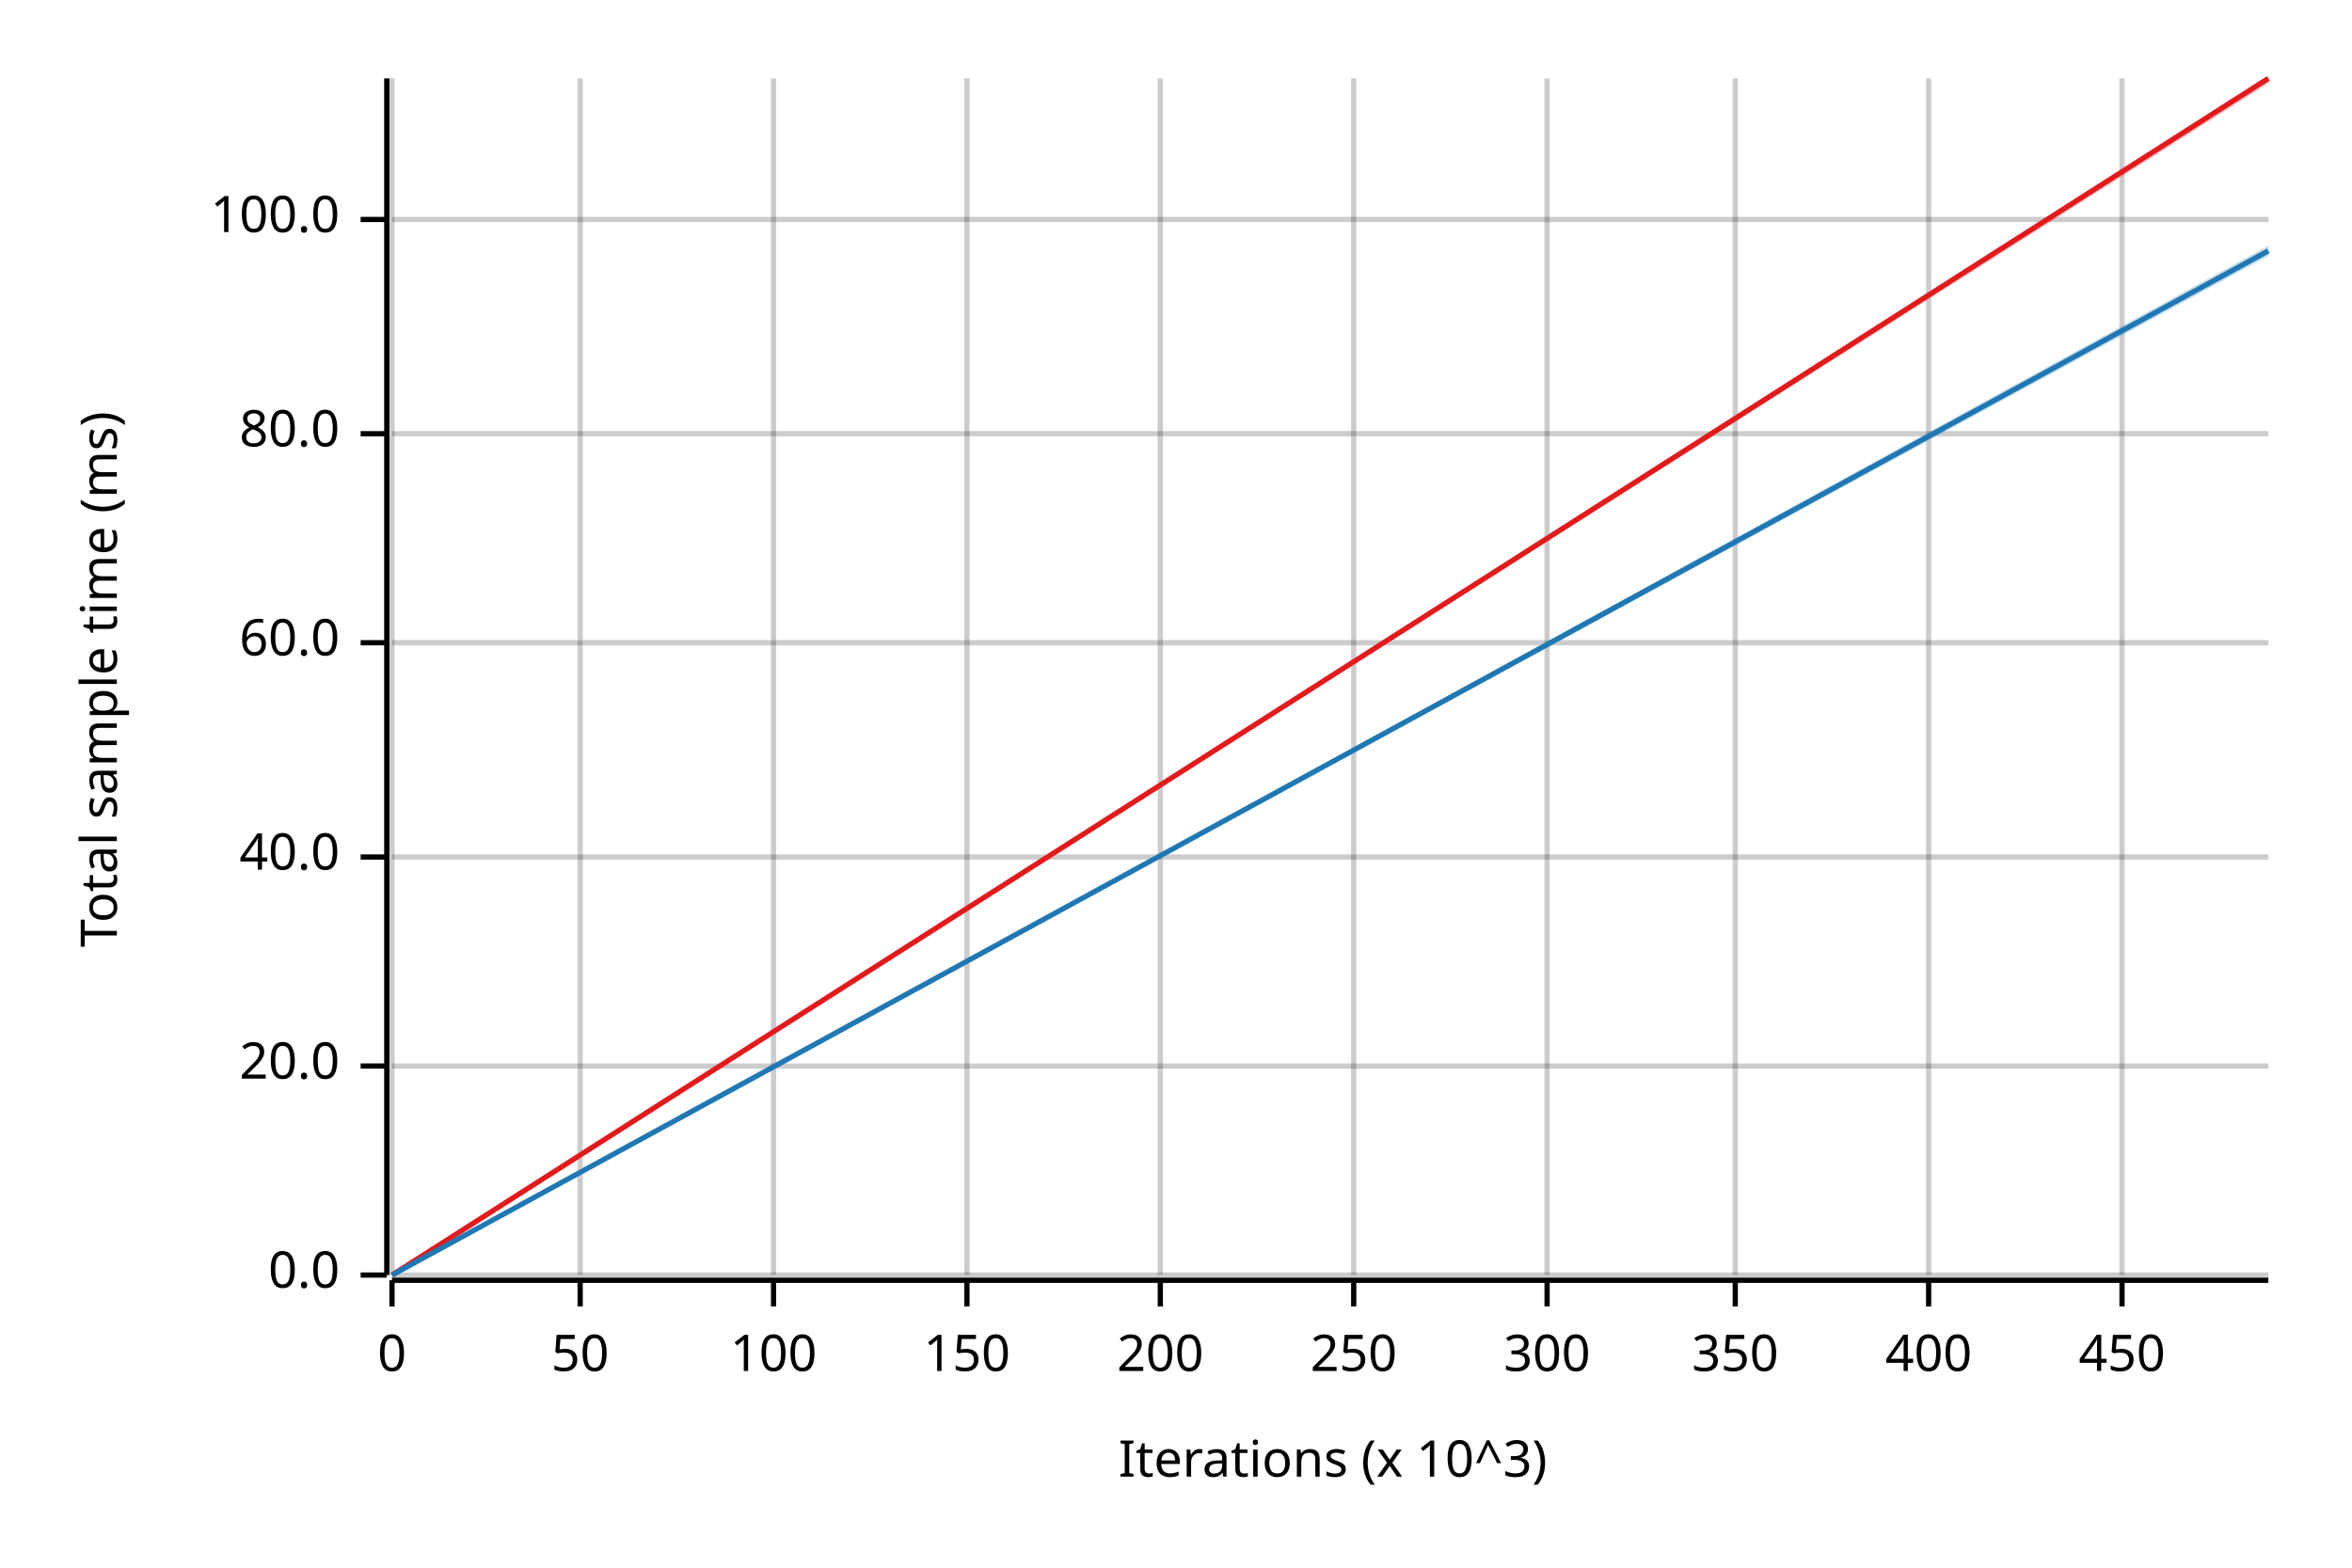
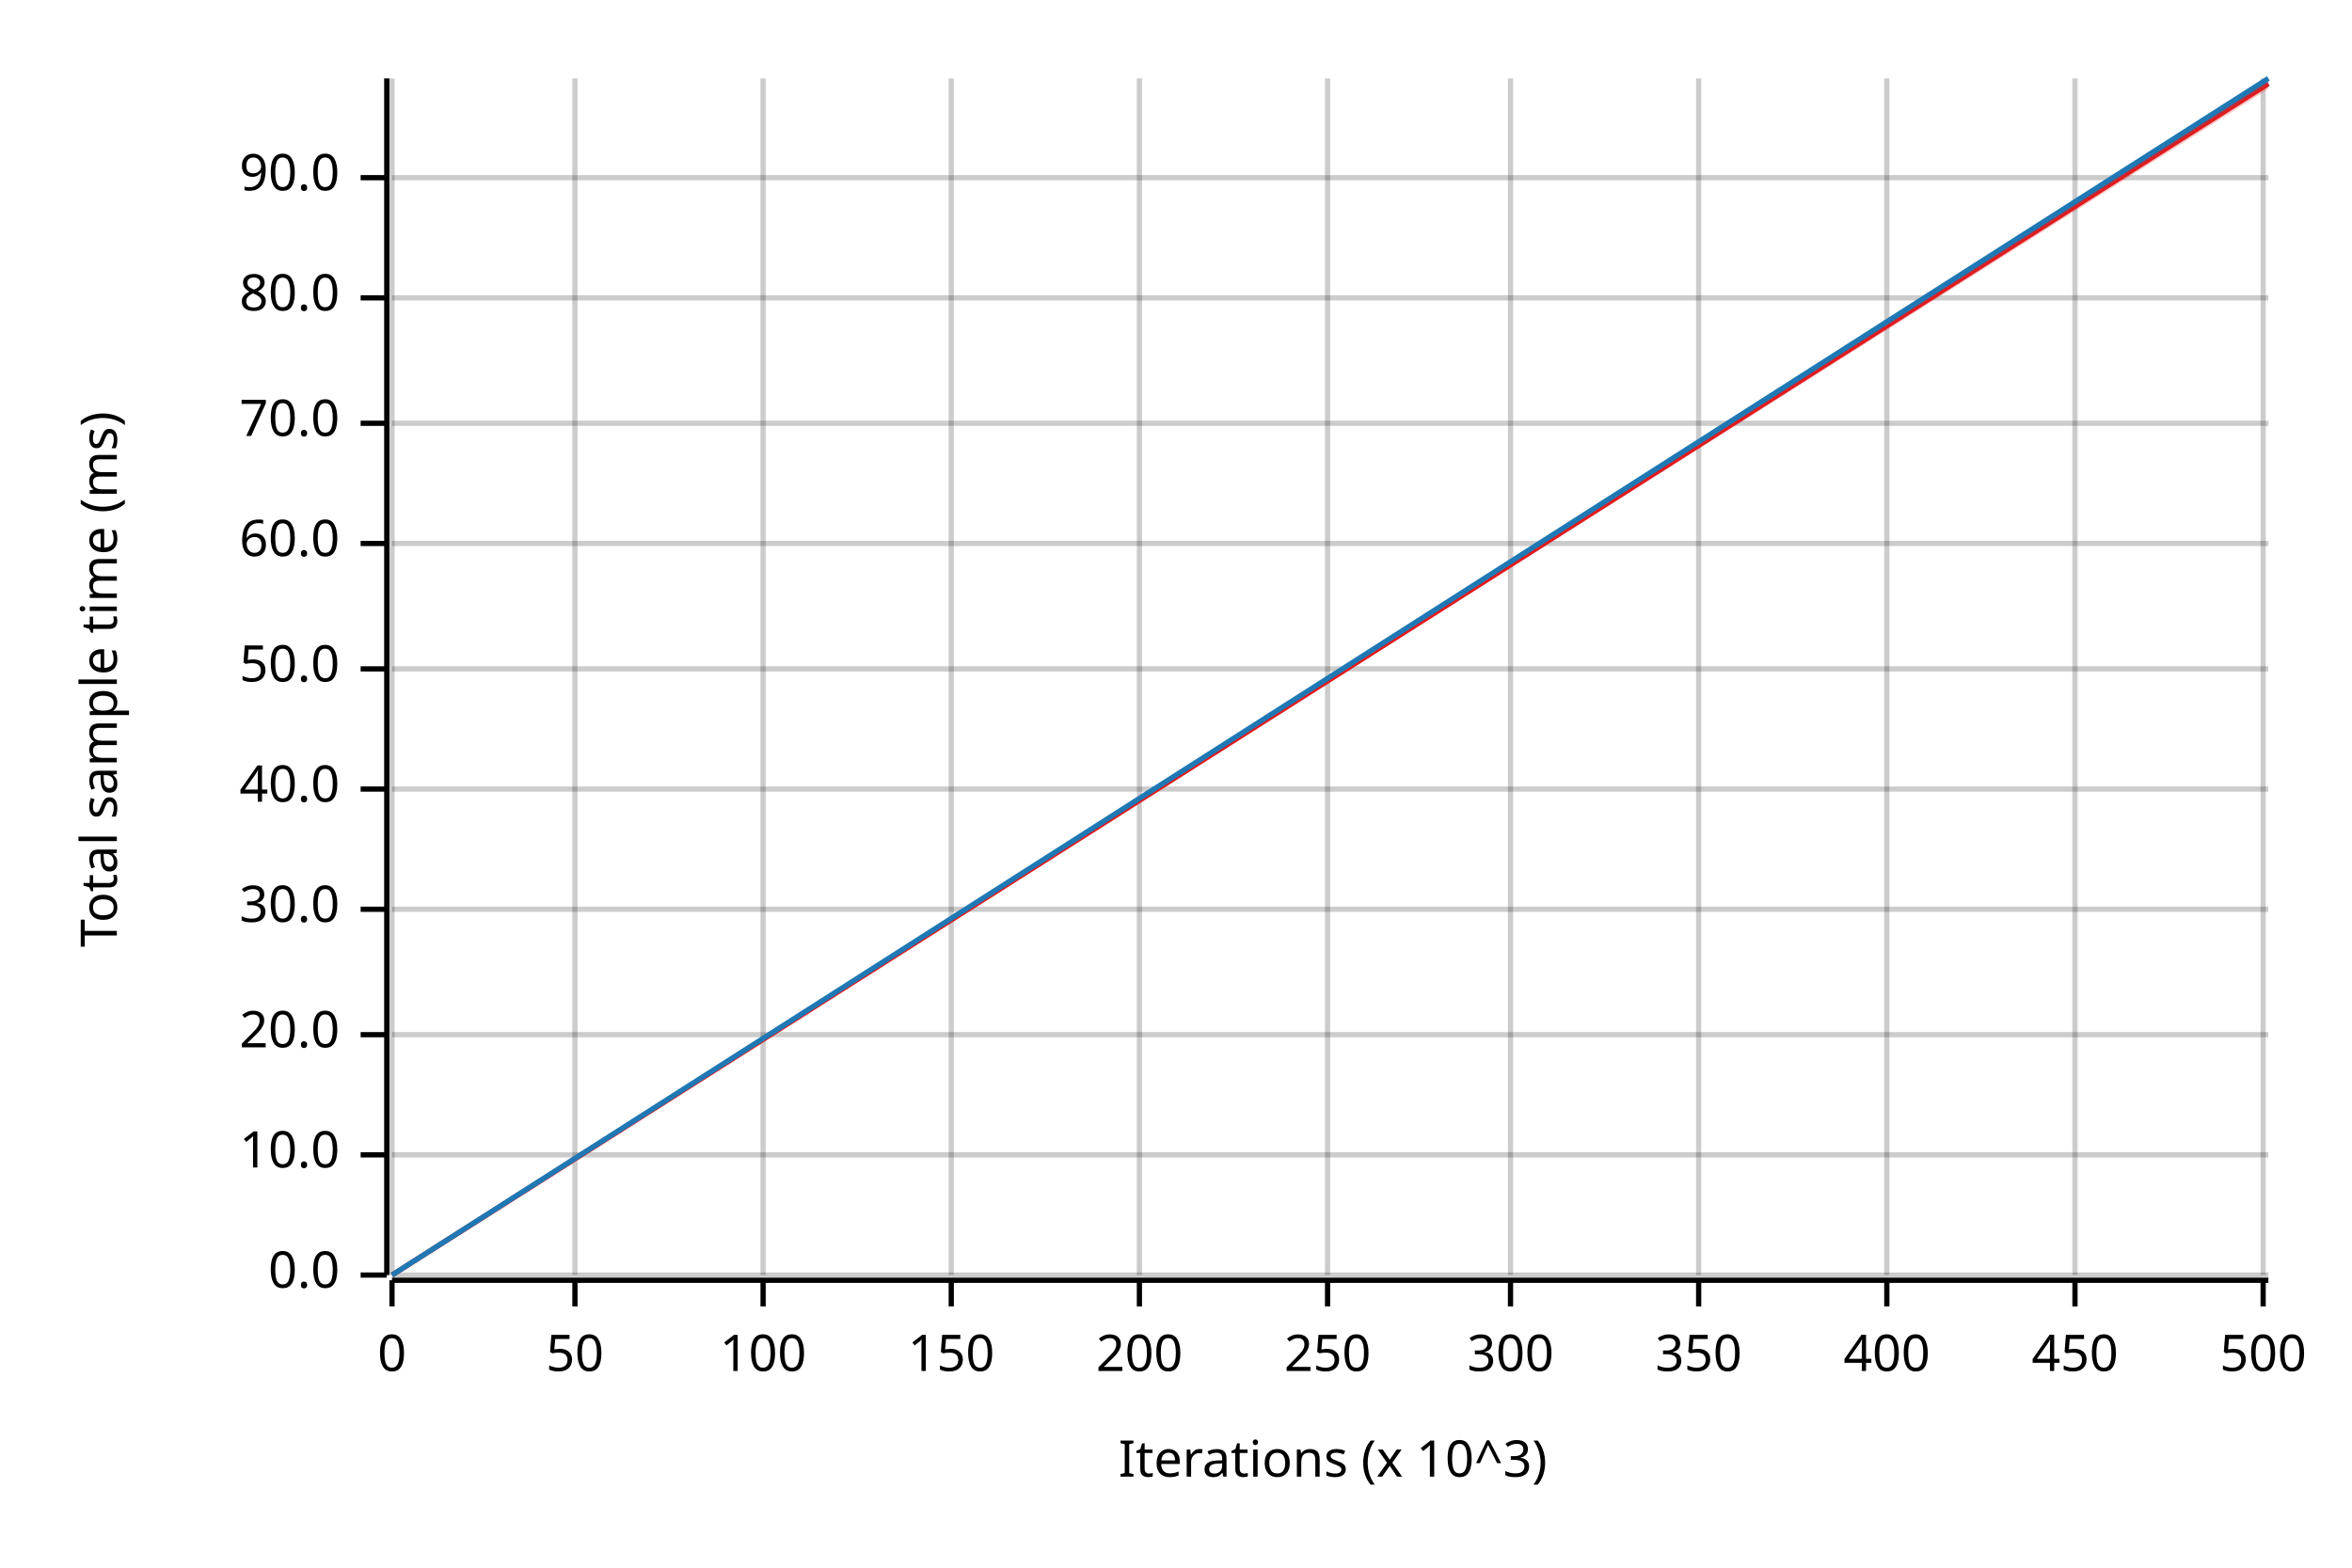
<svg xmlns="http://www.w3.org/2000/svg" width="450" height="300" viewBox="0 0 450 300">
  <text x="15" y="130" dy="0.76em" text-anchor="middle" font-family="sans-serif" font-size="9.677" opacity="1" fill="#000000" transform="rotate(270, 15, 130)">
Total sample time (ms)
</text>
  <text x="255" y="285" dy="-0.5ex" text-anchor="middle" font-family="sans-serif" font-size="9.677" opacity="1" fill="#000000">
Iterations (x 10^3)
</text>
  <line opacity="0.2" stroke="#000000" stroke-width="1" x1="75" y1="244" x2="75" y2="15" />
-   <line opacity="0.2" stroke="#000000" stroke-width="1" x1="111" y1="244" x2="111" y2="15" />
-   <line opacity="0.2" stroke="#000000" stroke-width="1" x1="148" y1="244" x2="148" y2="15" />
-   <line opacity="0.2" stroke="#000000" stroke-width="1" x1="185" y1="244" x2="185" y2="15" />
-   <line opacity="0.2" stroke="#000000" stroke-width="1" x1="222" y1="244" x2="222" y2="15" />
-   <line opacity="0.2" stroke="#000000" stroke-width="1" x1="259" y1="244" x2="259" y2="15" />
-   <line opacity="0.2" stroke="#000000" stroke-width="1" x1="296" y1="244" x2="296" y2="15" />
-   <line opacity="0.2" stroke="#000000" stroke-width="1" x1="332" y1="244" x2="332" y2="15" />
-   <line opacity="0.2" stroke="#000000" stroke-width="1" x1="369" y1="244" x2="369" y2="15" />
-   <line opacity="0.2" stroke="#000000" stroke-width="1" x1="406" y1="244" x2="406" y2="15" />
+   <line opacity="0.2" stroke="#000000" stroke-width="1" x1="110" y1="244" x2="110" y2="15" />
+   <line opacity="0.2" stroke="#000000" stroke-width="1" x1="146" y1="244" x2="146" y2="15" />
+   <line opacity="0.2" stroke="#000000" stroke-width="1" x1="182" y1="244" x2="182" y2="15" />
+   <line opacity="0.2" stroke="#000000" stroke-width="1" x1="218" y1="244" x2="218" y2="15" />
+   <line opacity="0.2" stroke="#000000" stroke-width="1" x1="254" y1="244" x2="254" y2="15" />
+   <line opacity="0.2" stroke="#000000" stroke-width="1" x1="289" y1="244" x2="289" y2="15" />
+   <line opacity="0.2" stroke="#000000" stroke-width="1" x1="325" y1="244" x2="325" y2="15" />
+   <line opacity="0.2" stroke="#000000" stroke-width="1" x1="361" y1="244" x2="361" y2="15" />
+   <line opacity="0.2" stroke="#000000" stroke-width="1" x1="397" y1="244" x2="397" y2="15" />
+   <line opacity="0.2" stroke="#000000" stroke-width="1" x1="433" y1="244" x2="433" y2="15" />
  <line opacity="0.2" stroke="#000000" stroke-width="1" x1="75" y1="244" x2="434" y2="244" />
-   <line opacity="0.2" stroke="#000000" stroke-width="1" x1="75" y1="204" x2="434" y2="204" />
-   <line opacity="0.2" stroke="#000000" stroke-width="1" x1="75" y1="164" x2="434" y2="164" />
-   <line opacity="0.2" stroke="#000000" stroke-width="1" x1="75" y1="123" x2="434" y2="123" />
-   <line opacity="0.2" stroke="#000000" stroke-width="1" x1="75" y1="83" x2="434" y2="83" />
-   <line opacity="0.2" stroke="#000000" stroke-width="1" x1="75" y1="42" x2="434" y2="42" />
+   <line opacity="0.2" stroke="#000000" stroke-width="1" x1="75" y1="221" x2="434" y2="221" />
+   <line opacity="0.2" stroke="#000000" stroke-width="1" x1="75" y1="198" x2="434" y2="198" />
+   <line opacity="0.2" stroke="#000000" stroke-width="1" x1="75" y1="174" x2="434" y2="174" />
+   <line opacity="0.2" stroke="#000000" stroke-width="1" x1="75" y1="151" x2="434" y2="151" />
+   <line opacity="0.2" stroke="#000000" stroke-width="1" x1="75" y1="128" x2="434" y2="128" />
+   <line opacity="0.2" stroke="#000000" stroke-width="1" x1="75" y1="104" x2="434" y2="104" />
+   <line opacity="0.2" stroke="#000000" stroke-width="1" x1="75" y1="81" x2="434" y2="81" />
+   <line opacity="0.2" stroke="#000000" stroke-width="1" x1="75" y1="57" x2="434" y2="57" />
+   <line opacity="0.2" stroke="#000000" stroke-width="1" x1="75" y1="34" x2="434" y2="34" />
  <polyline fill="none" opacity="1" stroke="#000000" stroke-width="1" points="74,15 74,244 " />
  <text x="65" y="244" dy="0.5ex" text-anchor="end" font-family="sans-serif" font-size="9.677" opacity="1" fill="#000000">
0.0
</text>
  <polyline fill="none" opacity="1" stroke="#000000" stroke-width="1" points="69,244 74,244 " />
-   <text x="65" y="204" dy="0.5ex" text-anchor="end" font-family="sans-serif" font-size="9.677" opacity="1" fill="#000000">
+   <text x="65" y="221" dy="0.5ex" text-anchor="end" font-family="sans-serif" font-size="9.677" opacity="1" fill="#000000">
+ 10.0
+ </text>
+   <polyline fill="none" opacity="1" stroke="#000000" stroke-width="1" points="69,221 74,221 " />
+   <text x="65" y="198" dy="0.5ex" text-anchor="end" font-family="sans-serif" font-size="9.677" opacity="1" fill="#000000">
20.0
</text>
-   <polyline fill="none" opacity="1" stroke="#000000" stroke-width="1" points="69,204 74,204 " />
-   <text x="65" y="164" dy="0.5ex" text-anchor="end" font-family="sans-serif" font-size="9.677" opacity="1" fill="#000000">
+   <polyline fill="none" opacity="1" stroke="#000000" stroke-width="1" points="69,198 74,198 " />
+   <text x="65" y="174" dy="0.5ex" text-anchor="end" font-family="sans-serif" font-size="9.677" opacity="1" fill="#000000">
+ 30.0
+ </text>
+   <polyline fill="none" opacity="1" stroke="#000000" stroke-width="1" points="69,174 74,174 " />
+   <text x="65" y="151" dy="0.5ex" text-anchor="end" font-family="sans-serif" font-size="9.677" opacity="1" fill="#000000">
40.0
</text>
-   <polyline fill="none" opacity="1" stroke="#000000" stroke-width="1" points="69,164 74,164 " />
-   <text x="65" y="123" dy="0.5ex" text-anchor="end" font-family="sans-serif" font-size="9.677" opacity="1" fill="#000000">
+   <polyline fill="none" opacity="1" stroke="#000000" stroke-width="1" points="69,151 74,151 " />
+   <text x="65" y="128" dy="0.5ex" text-anchor="end" font-family="sans-serif" font-size="9.677" opacity="1" fill="#000000">
+ 50.0
+ </text>
+   <polyline fill="none" opacity="1" stroke="#000000" stroke-width="1" points="69,128 74,128 " />
+   <text x="65" y="104" dy="0.5ex" text-anchor="end" font-family="sans-serif" font-size="9.677" opacity="1" fill="#000000">
60.0
</text>
-   <polyline fill="none" opacity="1" stroke="#000000" stroke-width="1" points="69,123 74,123 " />
-   <text x="65" y="83" dy="0.5ex" text-anchor="end" font-family="sans-serif" font-size="9.677" opacity="1" fill="#000000">
+   <polyline fill="none" opacity="1" stroke="#000000" stroke-width="1" points="69,104 74,104 " />
+   <text x="65" y="81" dy="0.5ex" text-anchor="end" font-family="sans-serif" font-size="9.677" opacity="1" fill="#000000">
+ 70.0
+ </text>
+   <polyline fill="none" opacity="1" stroke="#000000" stroke-width="1" points="69,81 74,81 " />
+   <text x="65" y="57" dy="0.5ex" text-anchor="end" font-family="sans-serif" font-size="9.677" opacity="1" fill="#000000">
80.0
</text>
-   <polyline fill="none" opacity="1" stroke="#000000" stroke-width="1" points="69,83 74,83 " />
-   <text x="65" y="42" dy="0.5ex" text-anchor="end" font-family="sans-serif" font-size="9.677" opacity="1" fill="#000000">
- 100.0
+   <polyline fill="none" opacity="1" stroke="#000000" stroke-width="1" points="69,57 74,57 " />
+   <text x="65" y="34" dy="0.5ex" text-anchor="end" font-family="sans-serif" font-size="9.677" opacity="1" fill="#000000">
+ 90.0
</text>
-   <polyline fill="none" opacity="1" stroke="#000000" stroke-width="1" points="69,42 74,42 " />
+   <polyline fill="none" opacity="1" stroke="#000000" stroke-width="1" points="69,34 74,34 " />
  <polyline fill="none" opacity="1" stroke="#000000" stroke-width="1" points="75,245 434,245 " />
  <text x="75" y="255" dy="0.76em" text-anchor="middle" font-family="sans-serif" font-size="9.677" opacity="1" fill="#000000">
0
</text>
  <polyline fill="none" opacity="1" stroke="#000000" stroke-width="1" points="75,245 75,250 " />
-   <text x="111" y="255" dy="0.76em" text-anchor="middle" font-family="sans-serif" font-size="9.677" opacity="1" fill="#000000">
+   <text x="110" y="255" dy="0.76em" text-anchor="middle" font-family="sans-serif" font-size="9.677" opacity="1" fill="#000000">
50
</text>
-   <polyline fill="none" opacity="1" stroke="#000000" stroke-width="1" points="111,245 111,250 " />
-   <text x="148" y="255" dy="0.76em" text-anchor="middle" font-family="sans-serif" font-size="9.677" opacity="1" fill="#000000">
+   <polyline fill="none" opacity="1" stroke="#000000" stroke-width="1" points="110,245 110,250 " />
+   <text x="146" y="255" dy="0.76em" text-anchor="middle" font-family="sans-serif" font-size="9.677" opacity="1" fill="#000000">
100
</text>
-   <polyline fill="none" opacity="1" stroke="#000000" stroke-width="1" points="148,245 148,250 " />
-   <text x="185" y="255" dy="0.76em" text-anchor="middle" font-family="sans-serif" font-size="9.677" opacity="1" fill="#000000">
+   <polyline fill="none" opacity="1" stroke="#000000" stroke-width="1" points="146,245 146,250 " />
+   <text x="182" y="255" dy="0.76em" text-anchor="middle" font-family="sans-serif" font-size="9.677" opacity="1" fill="#000000">
150
</text>
-   <polyline fill="none" opacity="1" stroke="#000000" stroke-width="1" points="185,245 185,250 " />
-   <text x="222" y="255" dy="0.76em" text-anchor="middle" font-family="sans-serif" font-size="9.677" opacity="1" fill="#000000">
+   <polyline fill="none" opacity="1" stroke="#000000" stroke-width="1" points="182,245 182,250 " />
+   <text x="218" y="255" dy="0.76em" text-anchor="middle" font-family="sans-serif" font-size="9.677" opacity="1" fill="#000000">
200
</text>
-   <polyline fill="none" opacity="1" stroke="#000000" stroke-width="1" points="222,245 222,250 " />
-   <text x="259" y="255" dy="0.76em" text-anchor="middle" font-family="sans-serif" font-size="9.677" opacity="1" fill="#000000">
+   <polyline fill="none" opacity="1" stroke="#000000" stroke-width="1" points="218,245 218,250 " />
+   <text x="254" y="255" dy="0.76em" text-anchor="middle" font-family="sans-serif" font-size="9.677" opacity="1" fill="#000000">
250
</text>
-   <polyline fill="none" opacity="1" stroke="#000000" stroke-width="1" points="259,245 259,250 " />
-   <text x="296" y="255" dy="0.76em" text-anchor="middle" font-family="sans-serif" font-size="9.677" opacity="1" fill="#000000">
+   <polyline fill="none" opacity="1" stroke="#000000" stroke-width="1" points="254,245 254,250 " />
+   <text x="289" y="255" dy="0.76em" text-anchor="middle" font-family="sans-serif" font-size="9.677" opacity="1" fill="#000000">
300
</text>
-   <polyline fill="none" opacity="1" stroke="#000000" stroke-width="1" points="296,245 296,250 " />
-   <text x="332" y="255" dy="0.76em" text-anchor="middle" font-family="sans-serif" font-size="9.677" opacity="1" fill="#000000">
+   <polyline fill="none" opacity="1" stroke="#000000" stroke-width="1" points="289,245 289,250 " />
+   <text x="325" y="255" dy="0.76em" text-anchor="middle" font-family="sans-serif" font-size="9.677" opacity="1" fill="#000000">
350
</text>
-   <polyline fill="none" opacity="1" stroke="#000000" stroke-width="1" points="332,245 332,250 " />
-   <text x="369" y="255" dy="0.76em" text-anchor="middle" font-family="sans-serif" font-size="9.677" opacity="1" fill="#000000">
+   <polyline fill="none" opacity="1" stroke="#000000" stroke-width="1" points="325,245 325,250 " />
+   <text x="361" y="255" dy="0.76em" text-anchor="middle" font-family="sans-serif" font-size="9.677" opacity="1" fill="#000000">
400
</text>
-   <polyline fill="none" opacity="1" stroke="#000000" stroke-width="1" points="369,245 369,250 " />
-   <text x="406" y="255" dy="0.76em" text-anchor="middle" font-family="sans-serif" font-size="9.677" opacity="1" fill="#000000">
+   <polyline fill="none" opacity="1" stroke="#000000" stroke-width="1" points="361,245 361,250 " />
+   <text x="397" y="255" dy="0.76em" text-anchor="middle" font-family="sans-serif" font-size="9.677" opacity="1" fill="#000000">
450
</text>
-   <polyline fill="none" opacity="1" stroke="#000000" stroke-width="1" points="406,245 406,250 " />
-   <polyline fill="none" opacity="1" stroke="#E31A1C" stroke-width="1" points="75,244 434,15 " />
-   <polygon opacity="0.25" fill="#E31A1C" points="75,244 434,16 434,15 " />
-   <polyline fill="none" opacity="1" stroke="#1F78B4" stroke-width="1" points="75,244 434,48 " />
-   <polygon opacity="0.25" fill="#1F78B4" points="75,244 434,49 434,47 " />
+   <polyline fill="none" opacity="1" stroke="#000000" stroke-width="1" points="397,245 397,250 " />
+   <text x="433" y="255" dy="0.76em" text-anchor="middle" font-family="sans-serif" font-size="9.677" opacity="1" fill="#000000">
+ 500
+ </text>
+   <polyline fill="none" opacity="1" stroke="#000000" stroke-width="1" points="433,245 433,250 " />
+   <polyline fill="none" opacity="1" stroke="#E31A1C" stroke-width="1" points="75,244 434,16 " />
+   <polygon opacity="0.25" fill="#E31A1C" points="75,244 434,17 434,15 " />
+   <polyline fill="none" opacity="1" stroke="#1F78B4" stroke-width="1" points="75,244 434,15 " />
+   <polygon opacity="0.25" fill="#1F78B4" points="75,244 434,16 434,15 " />
</svg>
